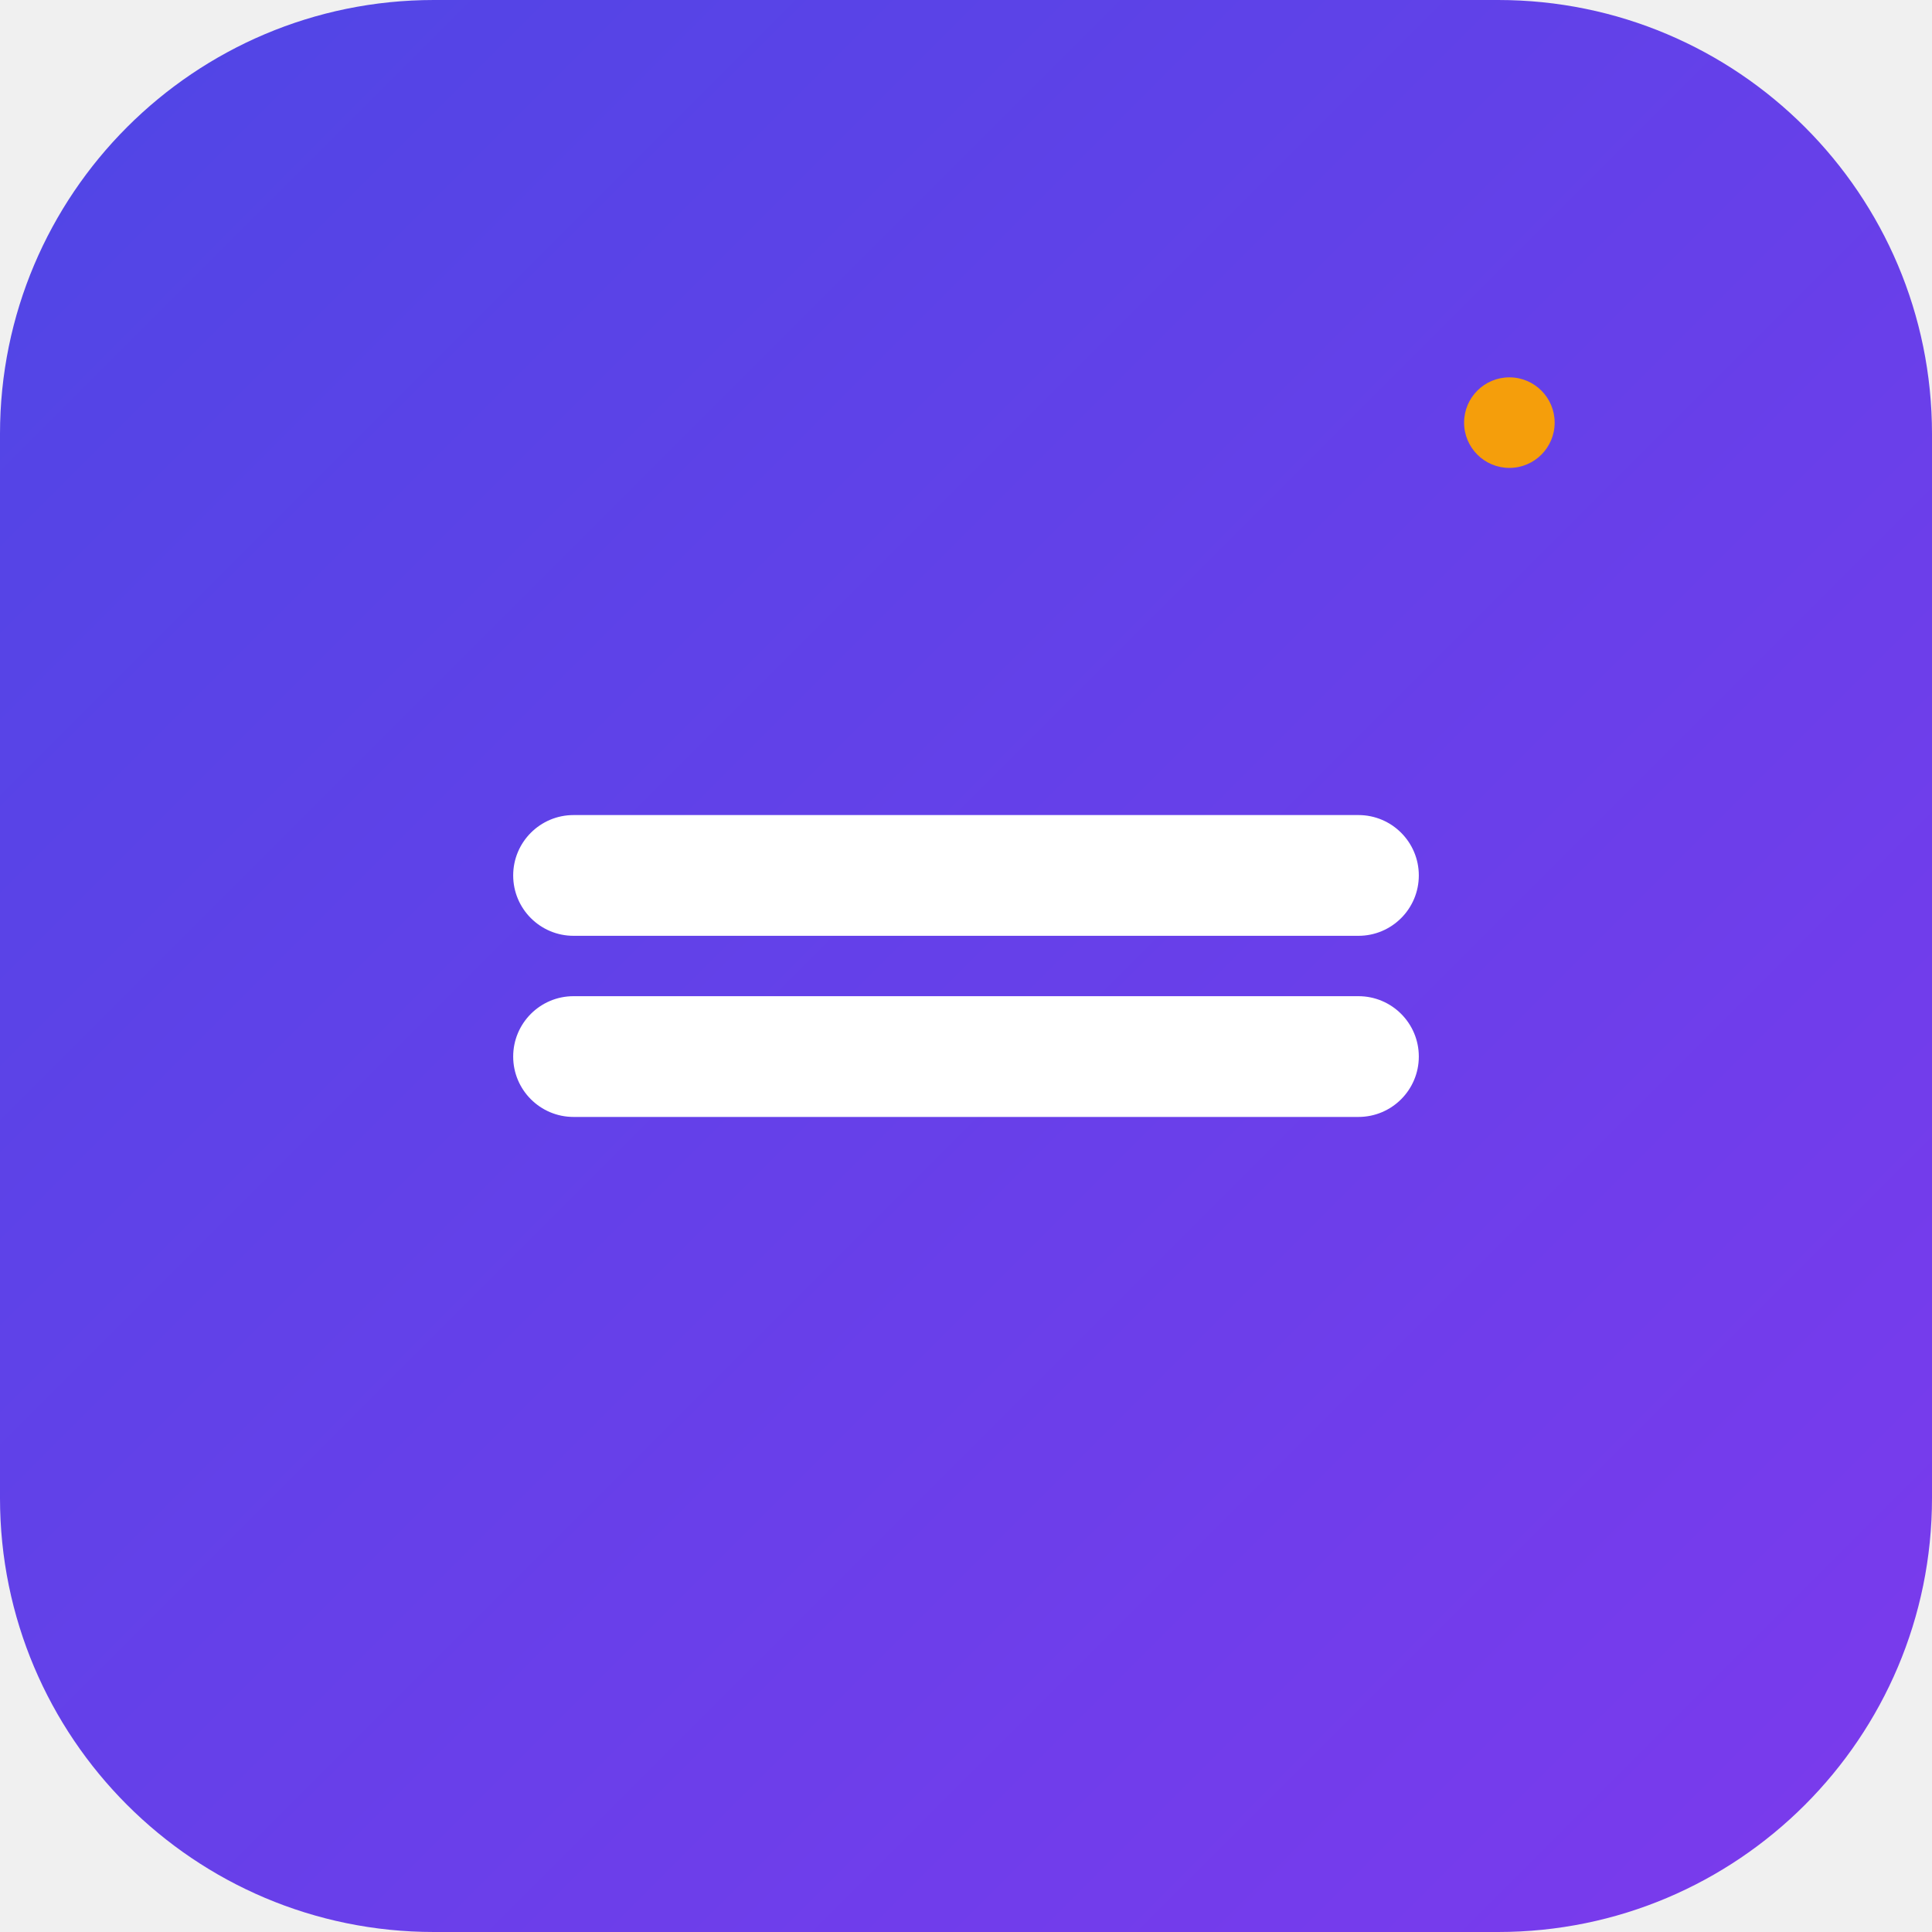
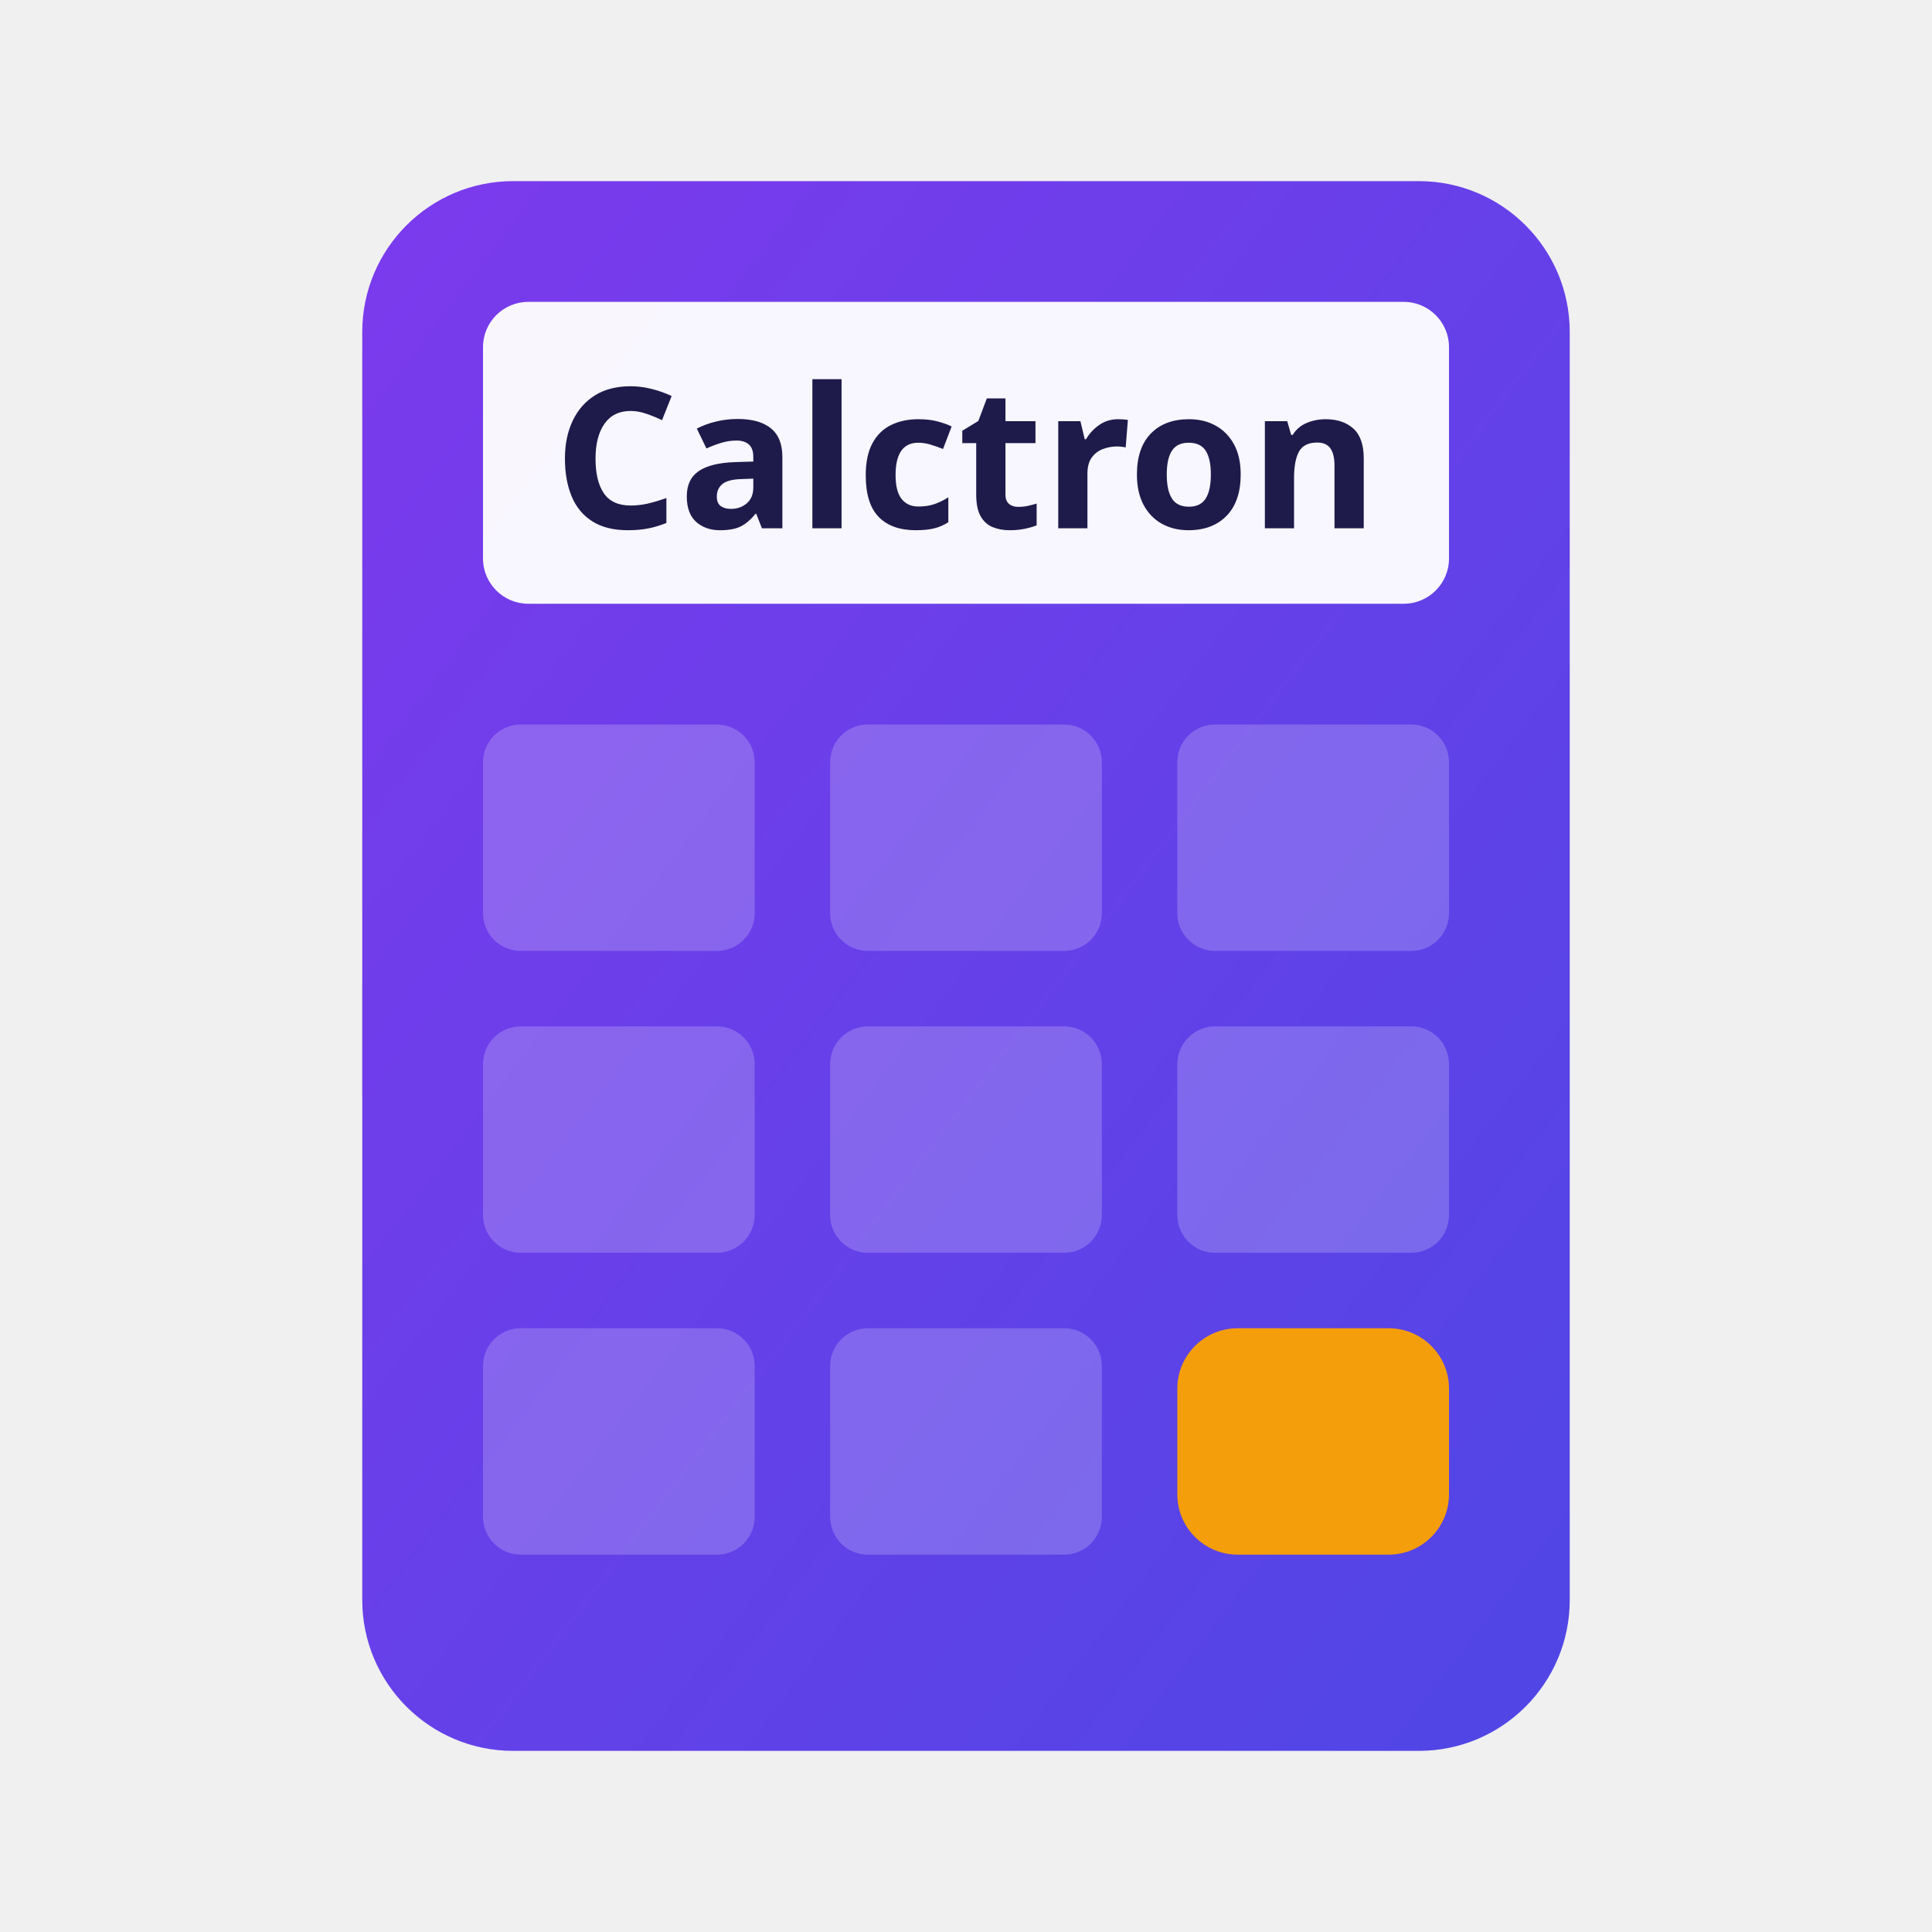
<svg xmlns="http://www.w3.org/2000/svg" viewBox="0 0 512 512" width="512" height="512">
  <defs>
-     <linearGradient id="bg" x1="0%" y1="0%" x2="100%" y2="100%">
-       <stop offset="0%" style="stop-color:#4f46e5" />
-       <stop offset="100%" style="stop-color:#7c3aed" />
+     <linearGradient id="bg" x1="0" y1="0" x2="1" y2="1">
+       <stop offset="0%" stop-color="#7c3aed" />
+       <stop offset="100%" stop-color="#4f46e5" />
    </linearGradient>
  </defs>
-   <rect width="512" height="512" rx="115" fill="url(#bg)" />
-   <g>
-     <rect x="136" y="216" width="240" height="32" rx="16" fill="#fff" />
-     <rect x="136" y="264" width="240" height="32" rx="16" fill="#fff" />
-   </g>
-   <circle cx="400" cy="112" r="12" fill="#f59e0b" />
+   <rect x="96" y="48" width="320" height="416" rx="40" fill="url(#bg)" />
+   <rect x="128" y="80" width="256" height="80" rx="12" fill="white" opacity="0.95" />
+   <text x="256" y="140" text-anchor="middle" font-family="system-ui, sans-serif" font-size="52" font-weight="bold" fill="#1e1b4b">Calctron</text>
+   <rect x="128" y="192" width="72" height="60" rx="10" fill="white" opacity="0.2" />
+   <rect x="220" y="192" width="72" height="60" rx="10" fill="white" opacity="0.2" />
+   <rect x="312" y="192" width="72" height="60" rx="10" fill="white" opacity="0.2" />
+   <rect x="128" y="272" width="72" height="60" rx="10" fill="white" opacity="0.2" />
+   <rect x="220" y="272" width="72" height="60" rx="10" fill="white" opacity="0.2" />
+   <rect x="312" y="272" width="72" height="60" rx="10" fill="white" opacity="0.2" />
+   <rect x="128" y="352" width="72" height="60" rx="10" fill="white" opacity="0.2" />
+   <rect x="220" y="352" width="72" height="60" rx="10" fill="white" opacity="0.2" />
+   <rect x="312" y="352" width="72" height="60" rx="16" fill="#f59e0b" />
</svg>
